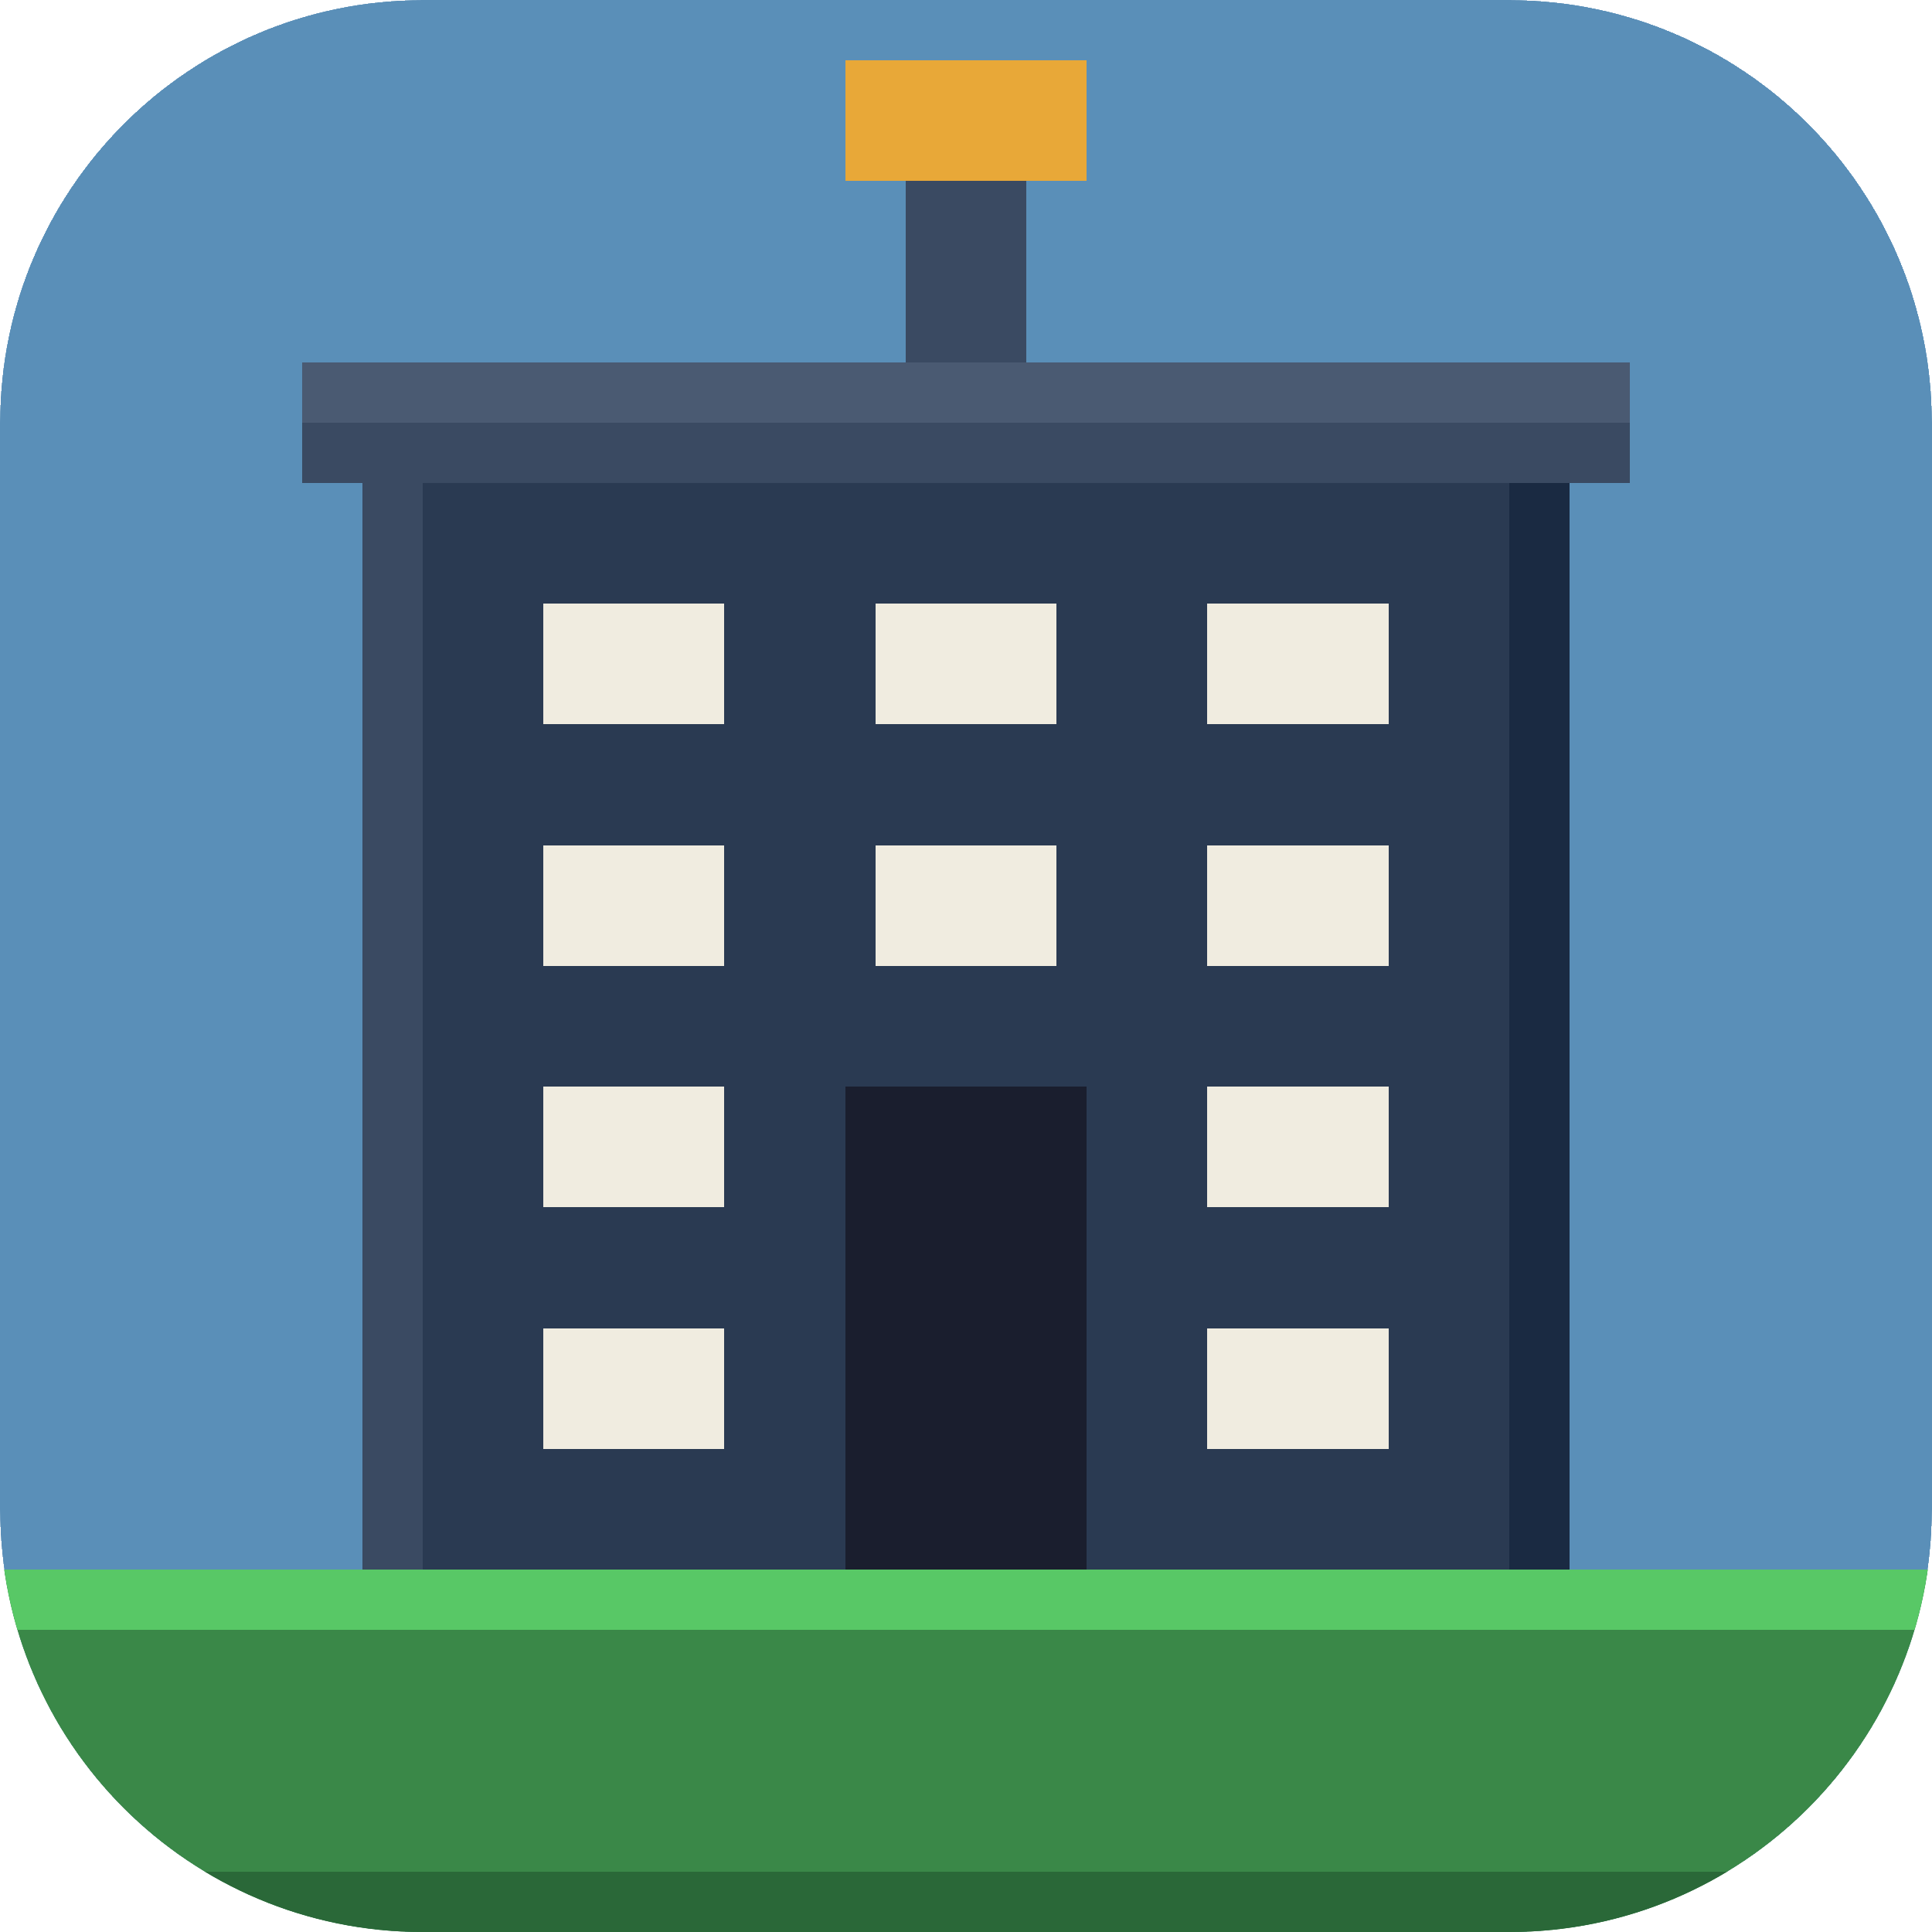
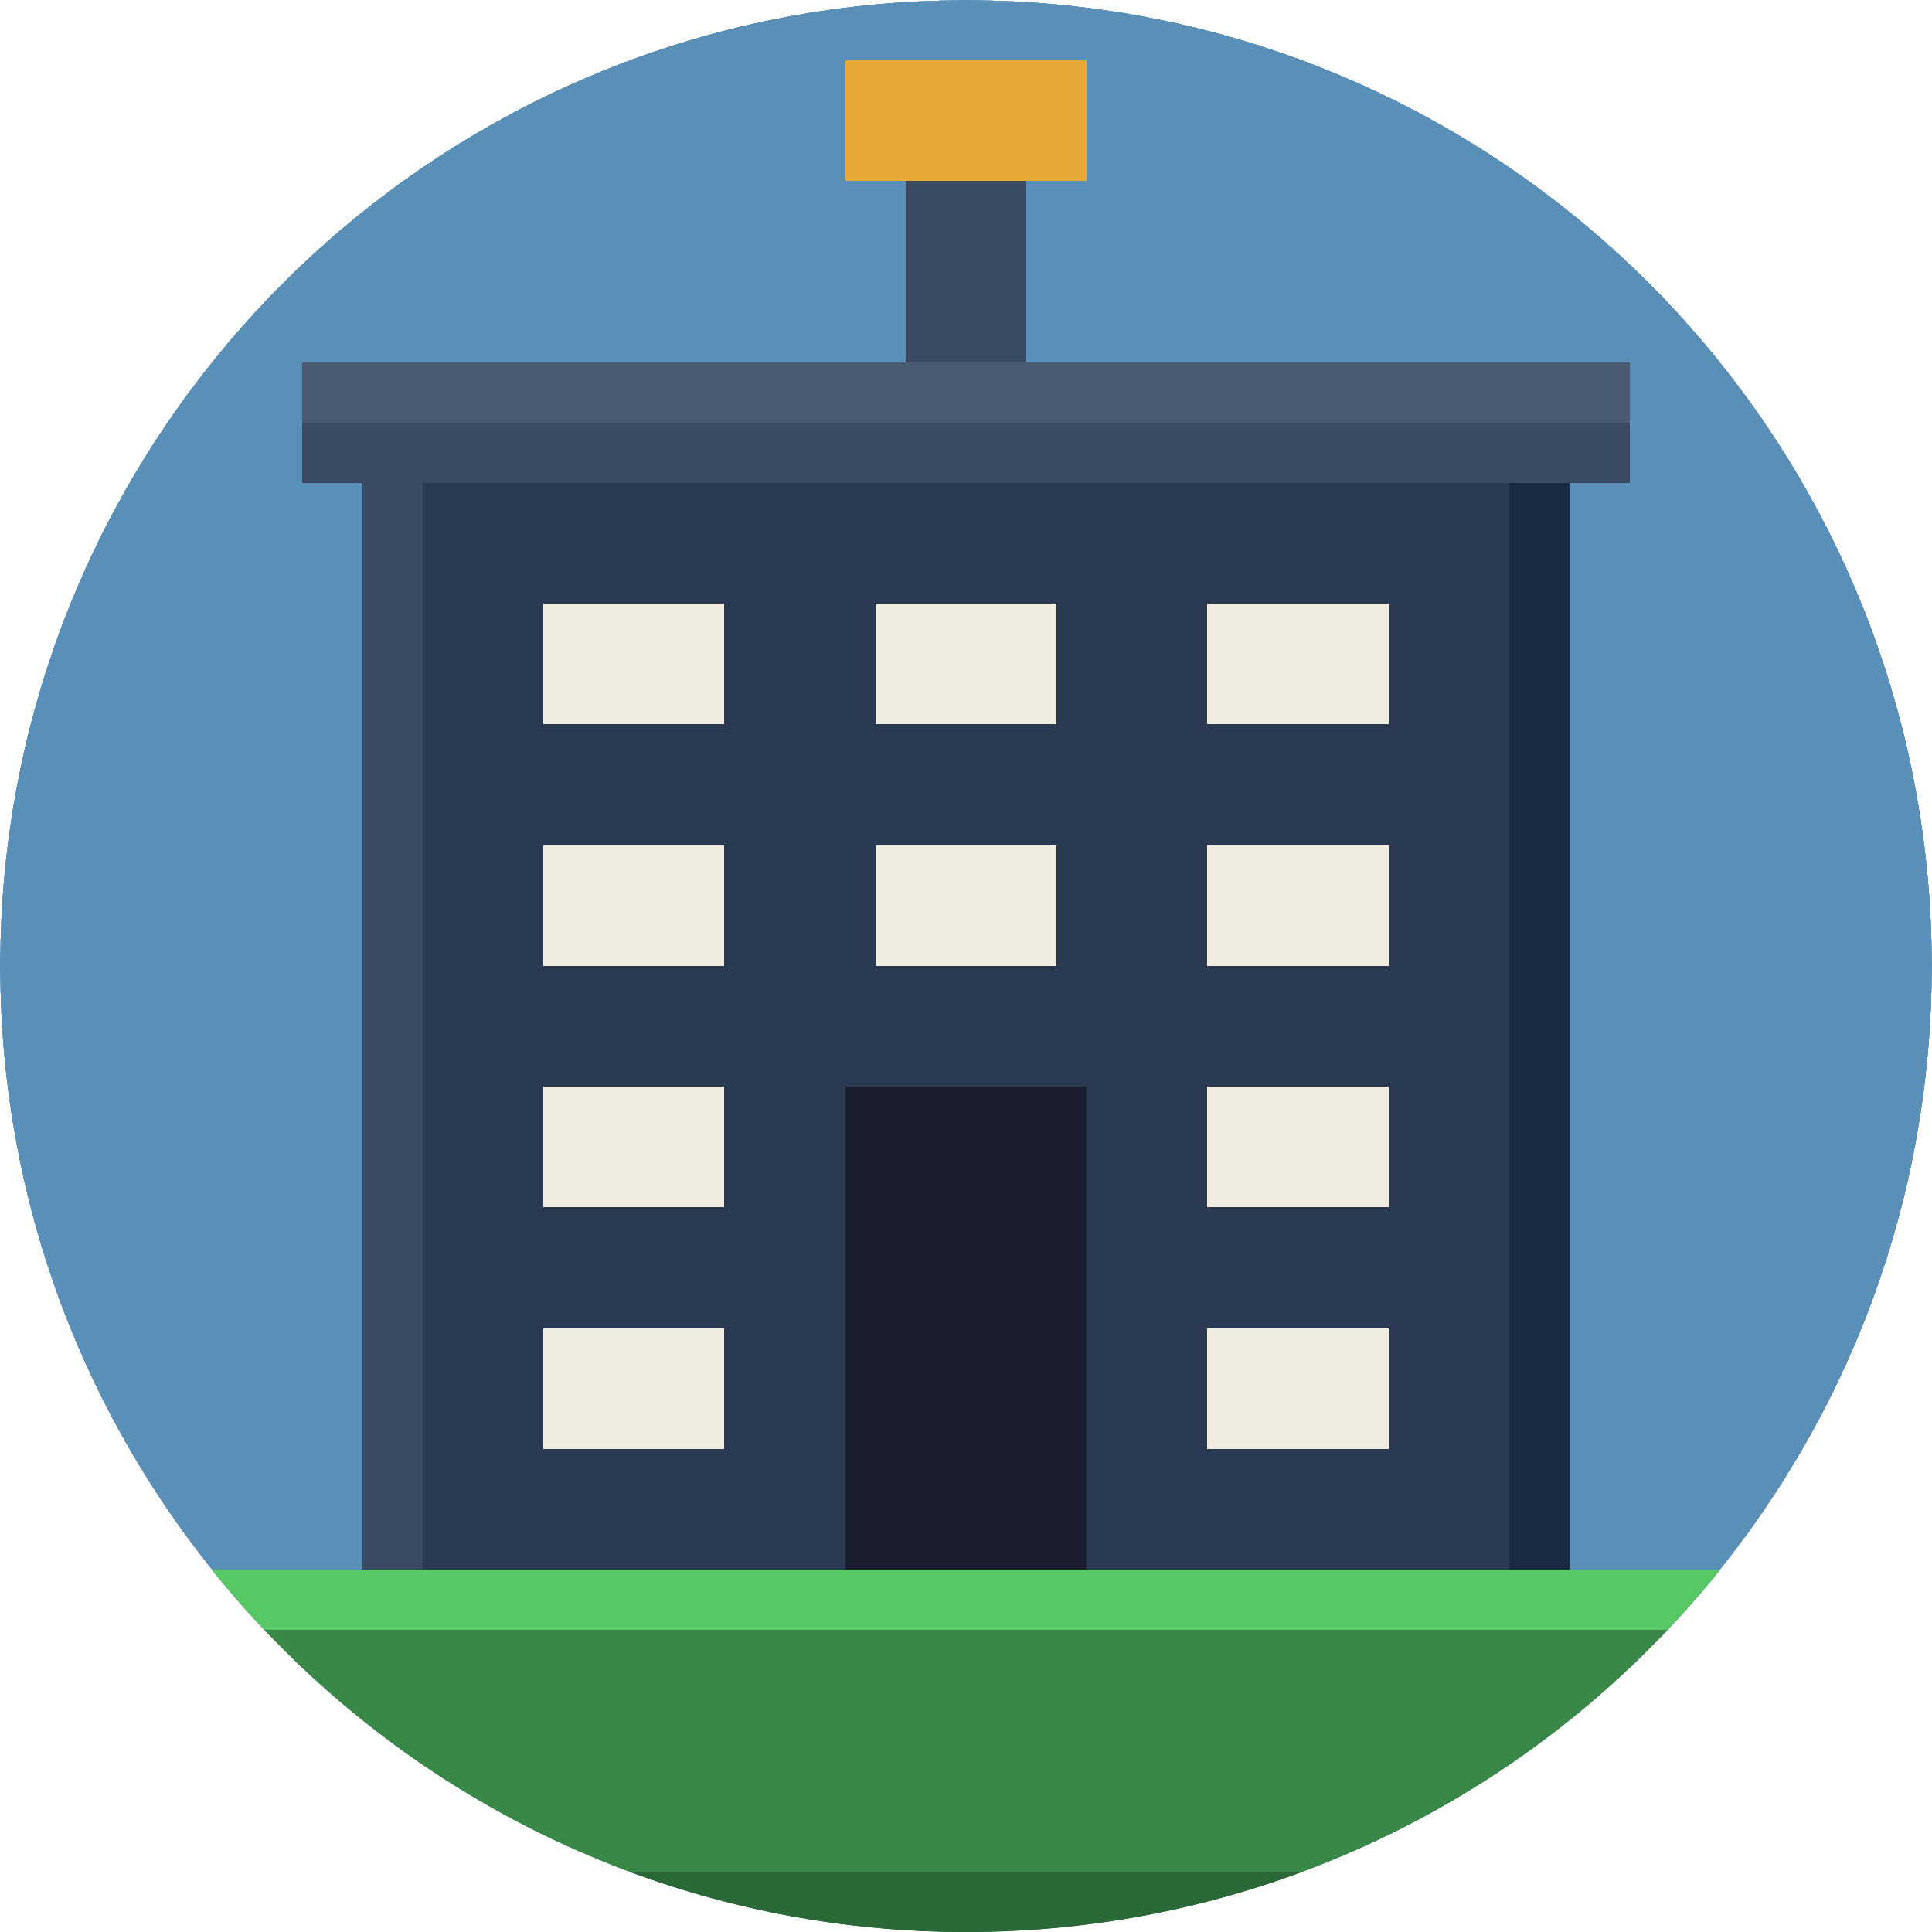
<svg xmlns="http://www.w3.org/2000/svg" viewBox="0 0 32 32" shape-rendering="crispEdges">
  <defs>
    <clipPath id="icon-clip">
-       <rect width="32" height="32" rx="7" />
+       <circle cx="16" cy="16" r="16" />
    </clipPath>
  </defs>
  <g clip-path="url(#icon-clip)">
-     <rect width="32" height="32" rx="7" fill="#5a8fb8" />
+     <circle cx="16" cy="16" r="16" fill="#5a8fb8" />
    <rect x="15" y="3" width="2" height="3" fill="#3a4a62" />
    <rect x="14" y="1" width="4" height="2" fill="#e8a838" />
    <rect x="5" y="6" width="22" height="2" fill="#3a4a62" />
    <rect x="5" y="6" width="22" height="1" fill="#4a5a72" />
    <rect x="6" y="8" width="20" height="18" fill="#2a3a52" />
    <rect x="6" y="8" width="1" height="18" fill="#3a4a62" />
    <rect x="25" y="8" width="1" height="18" fill="#1a2a42" />
    <rect x="9" y="10" width="3" height="2" fill="#f0ece0" />
    <rect x="14.5" y="10" width="3" height="2" fill="#f0ece0" />
    <rect x="20" y="10" width="3" height="2" fill="#f0ece0" />
    <rect x="9" y="14" width="3" height="2" fill="#f0ece0" />
    <rect x="14.5" y="14" width="3" height="2" fill="#f0ece0" />
    <rect x="20" y="14" width="3" height="2" fill="#f0ece0" />
    <rect x="9" y="18" width="3" height="2" fill="#f0ece0" />
    <rect x="20" y="18" width="3" height="2" fill="#f0ece0" />
    <rect x="9" y="22" width="3" height="2" fill="#f0ece0" />
    <rect x="20" y="22" width="3" height="2" fill="#f0ece0" />
    <rect x="14" y="18" width="4" height="8" fill="#1a1e2e" />
    <rect x="0" y="26" width="32" height="6" fill="#3a8848" />
    <rect x="0" y="26" width="32" height="1" fill="#58c866" />
    <rect x="0" y="31" width="32" height="1" fill="#2a6838" />
  </g>
</svg>
